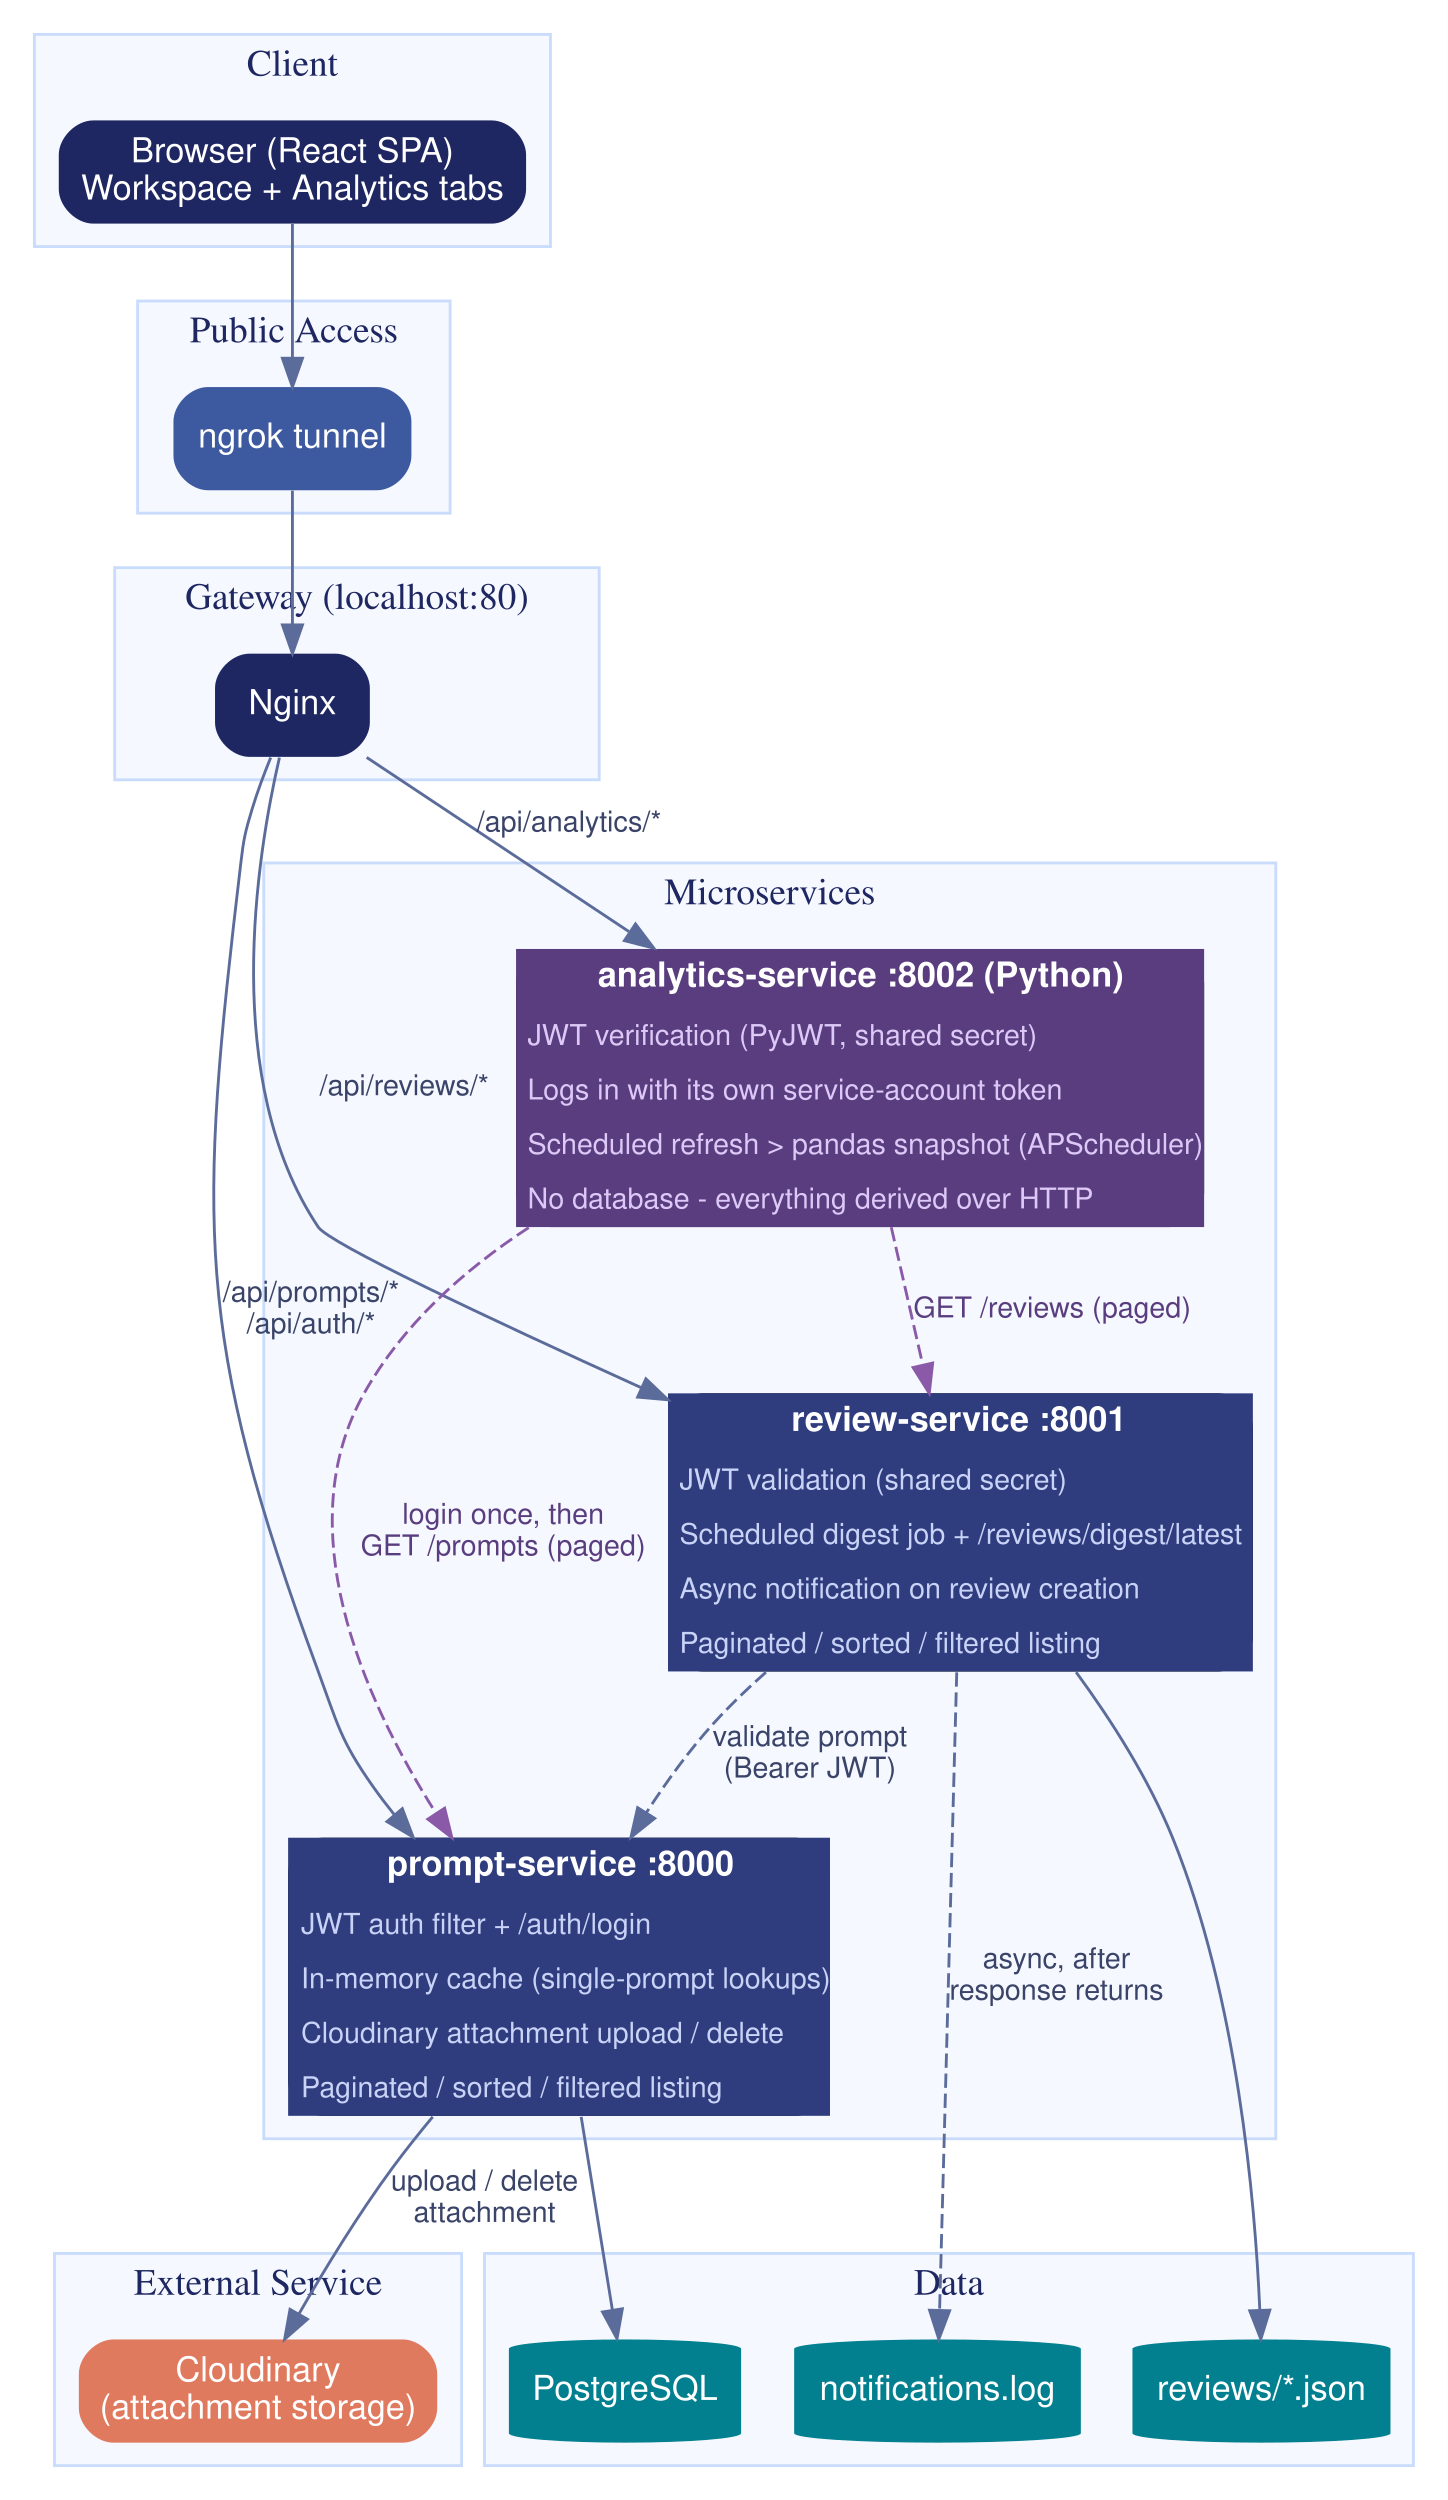
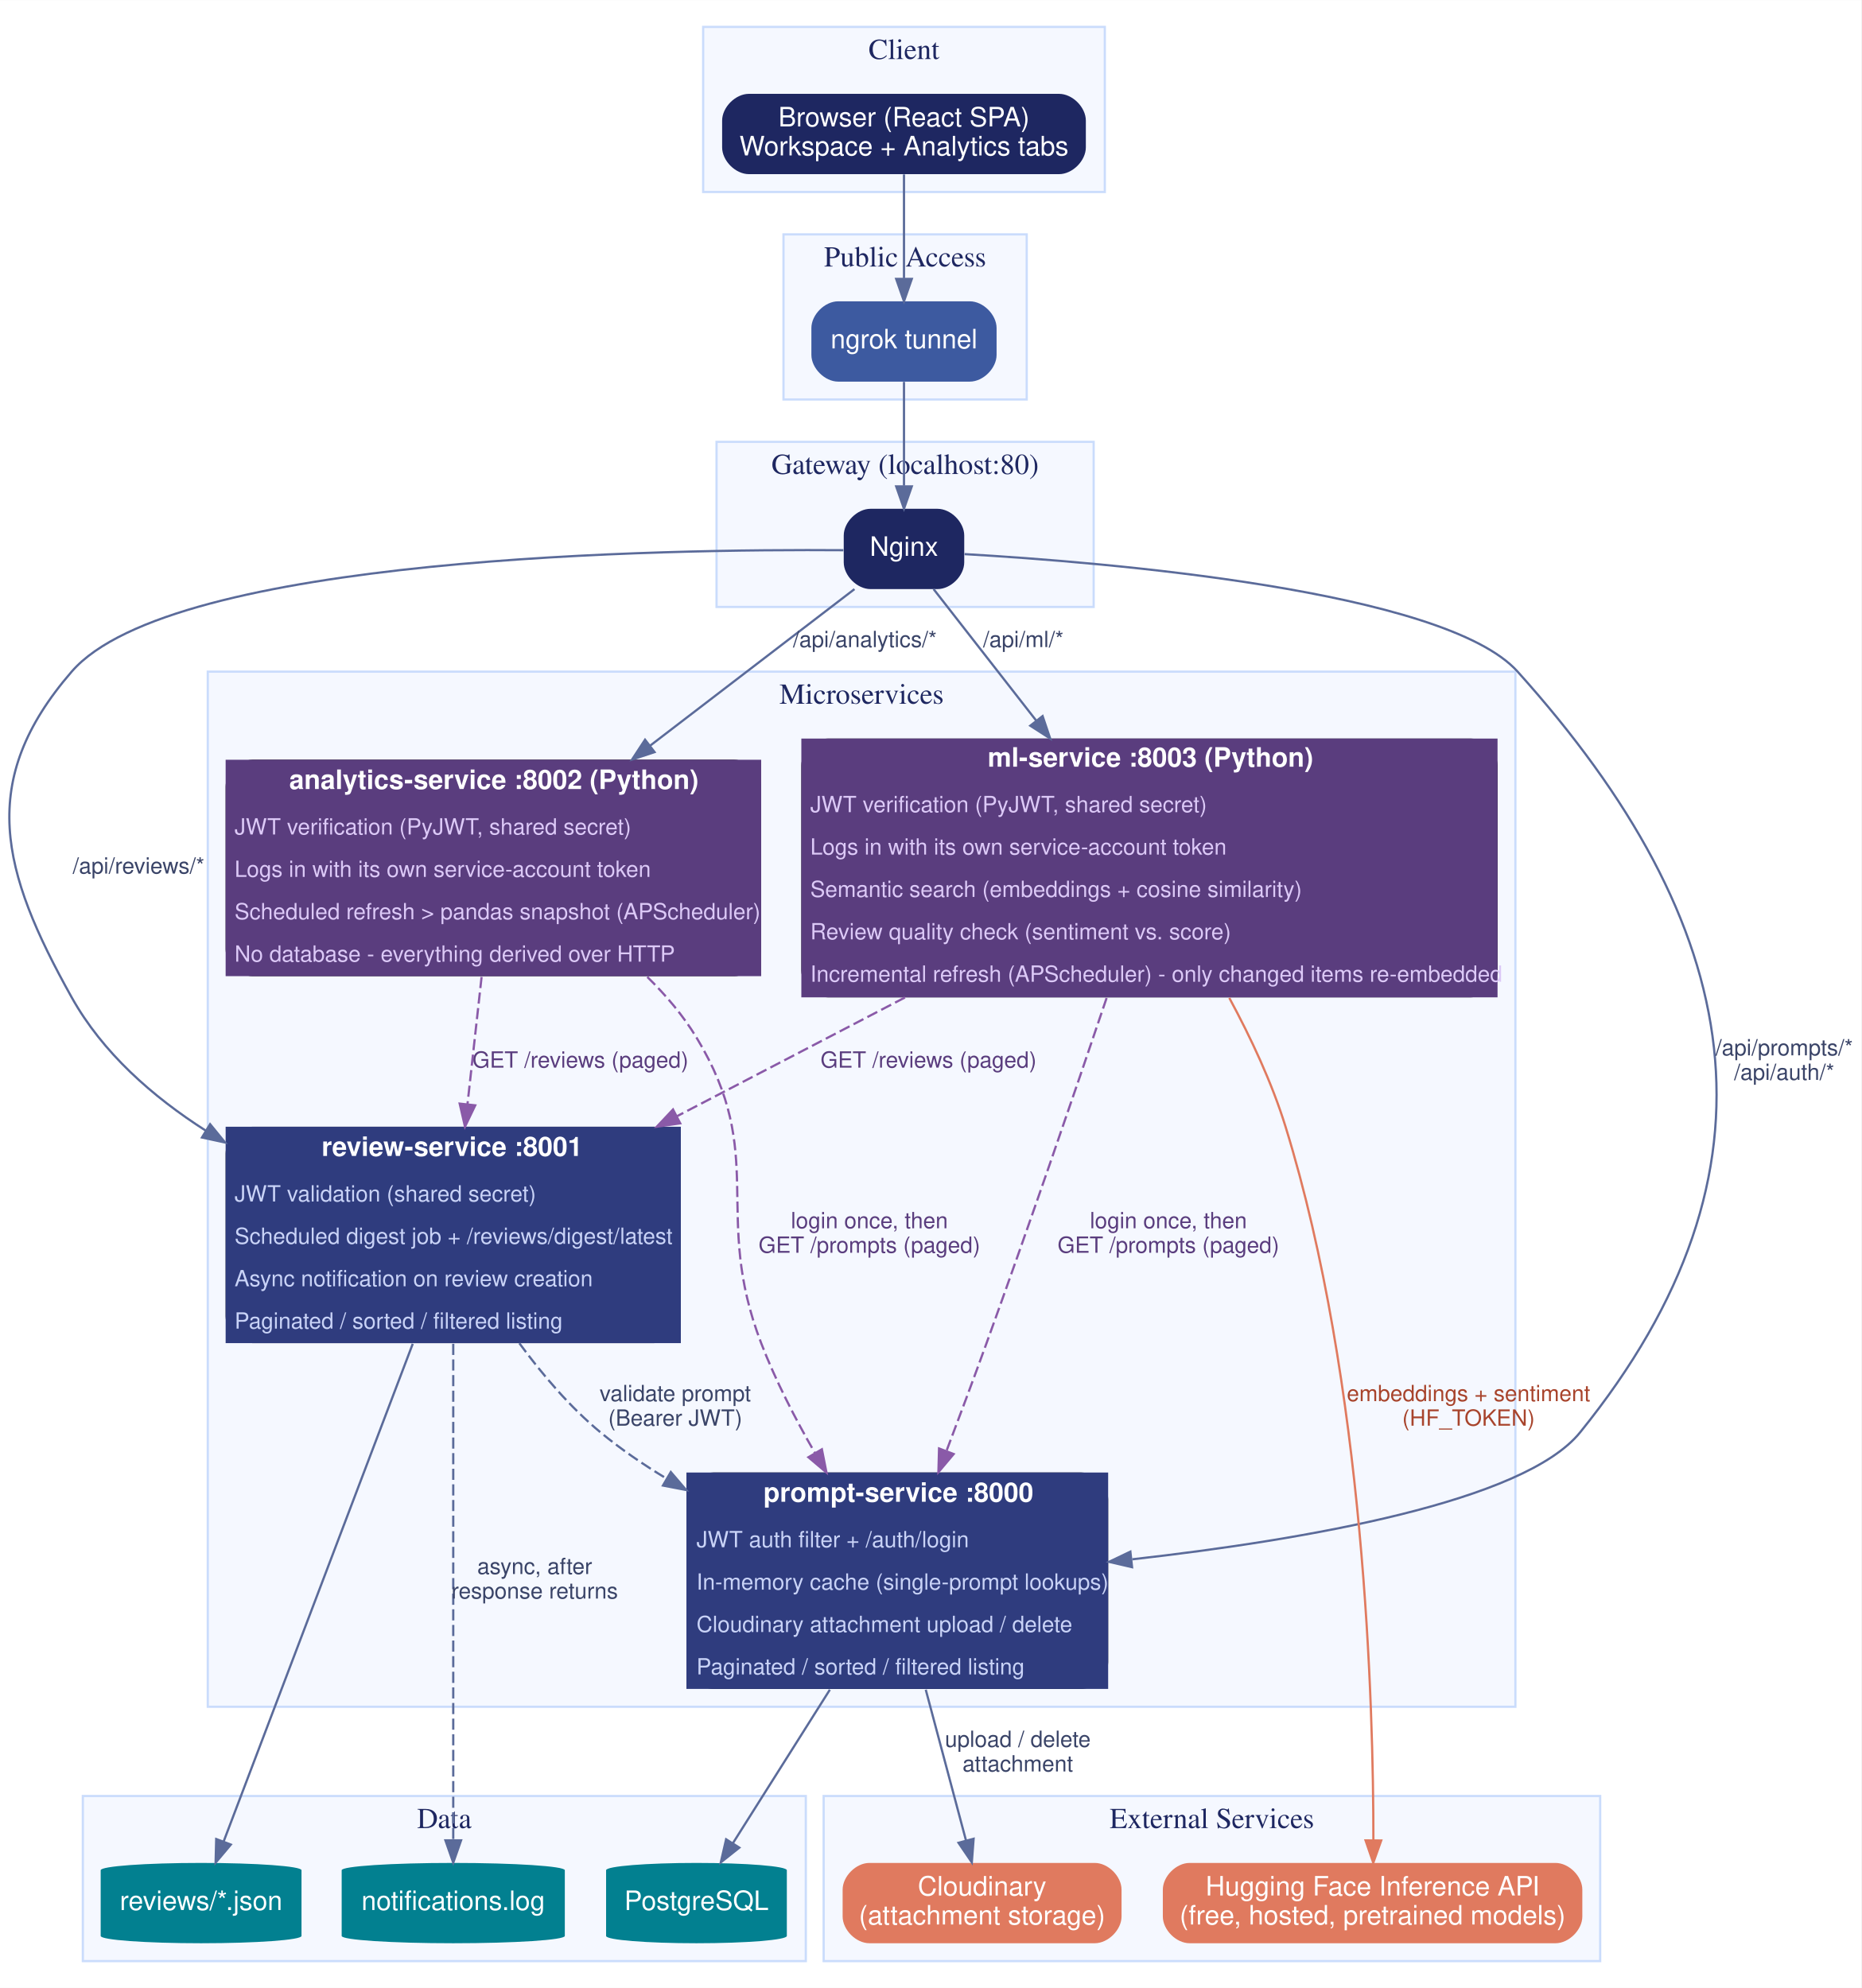
- <svg xmlns="http://www.w3.org/2000/svg" width="505pt" height="872pt" viewBox="0.00 0.00 505.00 872.00">
-   <g id="graph0" class="graph" transform="scale(1 1) rotate(0) translate(4 868)">
-     <polygon fill="white" stroke="transparent" points="-4,4 -4,-868 501,-868 501,4 -4,4" />
+ <svg xmlns="http://www.w3.org/2000/svg" width="834pt" height="891pt" viewBox="0.00 0.00 834.12 891.00">
+   <g id="graph0" class="graph" transform="scale(1 1) rotate(0) translate(4 887)">
+     <polygon fill="white" stroke="transparent" points="-4,4 -4,-887 830.12,-887 830.12,4 -4,4" />
    <g id="clust1" class="cluster">
-       <polygon fill="#f5f8ff" stroke="#cadcfc" points="8,-782 8,-856 188,-856 188,-782 8,-782" />
-       <text text-anchor="middle" x="98" y="-841.6" font-family="Times,serif" font-size="13.00" fill="#1e2761">Client</text>
+       <polygon fill="#f5f8ff" stroke="#cadcfc" points="311.12,-801 311.12,-875 491.12,-875 491.12,-801 311.12,-801" />
+       <text text-anchor="middle" x="401.12" y="-860.6" font-family="Times,serif" font-size="13.00" fill="#1e2761">Client</text>
    </g>
    <g id="clust2" class="cluster">
-       <polygon fill="#f5f8ff" stroke="#cadcfc" points="44,-689 44,-763 153,-763 153,-689 44,-689" />
-       <text text-anchor="middle" x="98.5" y="-748.6" font-family="Times,serif" font-size="13.00" fill="#1e2761">Public Access</text>
+       <polygon fill="#f5f8ff" stroke="#cadcfc" points="347.12,-708 347.12,-782 456.12,-782 456.12,-708 347.12,-708" />
+       <text text-anchor="middle" x="401.62" y="-767.6" font-family="Times,serif" font-size="13.00" fill="#1e2761">Public Access</text>
    </g>
    <g id="clust3" class="cluster">
-       <polygon fill="#f5f8ff" stroke="#cadcfc" points="36,-596 36,-670 205,-670 205,-596 36,-596" />
-       <text text-anchor="middle" x="120.5" y="-655.6" font-family="Times,serif" font-size="13.00" fill="#1e2761">Gateway (localhost:80)</text>
+       <polygon fill="#f5f8ff" stroke="#cadcfc" points="317.12,-615 317.12,-689 486.12,-689 486.12,-615 317.12,-615" />
+       <text text-anchor="middle" x="401.62" y="-674.6" font-family="Times,serif" font-size="13.00" fill="#1e2761">Gateway (localhost:80)</text>
    </g>
    <g id="clust4" class="cluster">
-       <polygon fill="#f5f8ff" stroke="#cadcfc" points="88,-122 88,-567 441,-567 441,-122 88,-122" />
-       <text text-anchor="middle" x="264.5" y="-552.6" font-family="Times,serif" font-size="13.00" fill="#1e2761">Microservices</text>
+       <polygon fill="#f5f8ff" stroke="#cadcfc" points="89.12,-122 89.12,-586 675.12,-586 675.12,-122 89.12,-122" />
+       <text text-anchor="middle" x="382.12" y="-571.6" font-family="Times,serif" font-size="13.00" fill="#1e2761">Microservices</text>
    </g>
    <g id="clust5" class="cluster">
-       <polygon fill="#f5f8ff" stroke="#cadcfc" points="15,-8 15,-82 157,-82 157,-8 15,-8" />
-       <text text-anchor="middle" x="86" y="-67.6" font-family="Times,serif" font-size="13.00" fill="#1e2761">External Service</text>
+       <polygon fill="#f5f8ff" stroke="#cadcfc" points="365.12,-8 365.12,-82 713.12,-82 713.12,-8 365.12,-8" />
+       <text text-anchor="middle" x="539.12" y="-67.6" font-family="Times,serif" font-size="13.00" fill="#1e2761">External Services</text>
    </g>
    <g id="clust6" class="cluster">
-       <polygon fill="#f5f8ff" stroke="#cadcfc" points="165,-8 165,-82 489,-82 489,-8 165,-8" />
-       <text text-anchor="middle" x="327" y="-67.6" font-family="Times,serif" font-size="13.00" fill="#1e2761">Data</text>
+       <polygon fill="#f5f8ff" stroke="#cadcfc" points="33.12,-8 33.12,-82 357.12,-82 357.12,-8 33.12,-8" />
+       <text text-anchor="middle" x="195.12" y="-67.6" font-family="Times,serif" font-size="13.00" fill="#1e2761">Data</text>
    </g>
    <g id="node1" class="node">
-       <path fill="#1e2761" stroke="black" stroke-width="0" d="M167.5,-826C167.5,-826 28.5,-826 28.5,-826 22.5,-826 16.5,-820 16.5,-814 16.5,-814 16.5,-802 16.5,-802 16.5,-796 22.5,-790 28.5,-790 28.5,-790 167.5,-790 167.5,-790 173.5,-790 179.5,-796 179.5,-802 179.5,-802 179.5,-814 179.5,-814 179.5,-820 173.5,-826 167.5,-826" />
-       <text text-anchor="middle" x="98" y="-811.4" font-family="Helvetica,sans-Serif" font-size="12.00" fill="white">Browser (React SPA)</text>
-       <text text-anchor="middle" x="98" y="-798.4" font-family="Helvetica,sans-Serif" font-size="12.00" fill="white">Workspace + Analytics tabs</text>
+       <path fill="#1e2761" stroke="black" stroke-width="0" d="M470.62,-845C470.62,-845 331.62,-845 331.62,-845 325.62,-845 319.62,-839 319.62,-833 319.62,-833 319.62,-821 319.62,-821 319.62,-815 325.62,-809 331.62,-809 331.62,-809 470.62,-809 470.62,-809 476.62,-809 482.62,-815 482.62,-821 482.62,-821 482.62,-833 482.62,-833 482.62,-839 476.62,-845 470.62,-845" />
+       <text text-anchor="middle" x="401.12" y="-830.4" font-family="Helvetica,sans-Serif" font-size="12.00" fill="white">Browser (React SPA)</text>
+       <text text-anchor="middle" x="401.12" y="-817.4" font-family="Helvetica,sans-Serif" font-size="12.00" fill="white">Workspace + Analytics tabs</text>
    </g>
    <g id="node2" class="node">
-       <path fill="#3d5aa0" stroke="black" stroke-width="0" d="M127.5,-733C127.5,-733 68.5,-733 68.5,-733 62.5,-733 56.5,-727 56.5,-721 56.5,-721 56.5,-709 56.5,-709 56.5,-703 62.5,-697 68.5,-697 68.5,-697 127.5,-697 127.5,-697 133.5,-697 139.5,-703 139.5,-709 139.5,-709 139.5,-721 139.5,-721 139.5,-727 133.5,-733 127.5,-733" />
-       <text text-anchor="middle" x="98" y="-711.9" font-family="Helvetica,sans-Serif" font-size="12.00" fill="white">ngrok tunnel</text>
+       <path fill="#3d5aa0" stroke="black" stroke-width="0" d="M430.62,-752C430.62,-752 371.62,-752 371.62,-752 365.62,-752 359.62,-746 359.62,-740 359.62,-740 359.62,-728 359.62,-728 359.62,-722 365.62,-716 371.62,-716 371.62,-716 430.62,-716 430.62,-716 436.62,-716 442.62,-722 442.62,-728 442.62,-728 442.62,-740 442.62,-740 442.62,-746 436.62,-752 430.62,-752" />
+       <text text-anchor="middle" x="401.12" y="-730.9" font-family="Helvetica,sans-Serif" font-size="12.00" fill="white">ngrok tunnel</text>
    </g>
    <g id="edge1" class="edge">
-       <path fill="none" stroke="#5b6b9a" d="M98,-789.88C98,-776.79 98,-758.48 98,-743.36" />
-       <polygon fill="#5b6b9a" stroke="#5b6b9a" points="101.5,-743.04 98,-733.04 94.5,-743.04 101.5,-743.04" />
+       <path fill="none" stroke="#5b6b9a" d="M401.12,-808.88C401.12,-795.79 401.12,-777.48 401.12,-762.36" />
+       <polygon fill="#5b6b9a" stroke="#5b6b9a" points="404.62,-762.04 401.12,-752.04 397.62,-762.04 404.62,-762.04" />
    </g>
    <g id="node3" class="node">
-       <path fill="#1e2761" stroke="black" stroke-width="0" d="M113,-640C113,-640 83,-640 83,-640 77,-640 71,-634 71,-628 71,-628 71,-616 71,-616 71,-610 77,-604 83,-604 83,-604 113,-604 113,-604 119,-604 125,-610 125,-616 125,-616 125,-628 125,-628 125,-634 119,-640 113,-640" />
-       <text text-anchor="middle" x="98" y="-618.9" font-family="Helvetica,sans-Serif" font-size="12.00" fill="white">Nginx</text>
+       <path fill="#1e2761" stroke="black" stroke-width="0" d="M416.12,-659C416.12,-659 386.12,-659 386.12,-659 380.12,-659 374.12,-653 374.12,-647 374.12,-647 374.12,-635 374.12,-635 374.12,-629 380.12,-623 386.12,-623 386.12,-623 416.12,-623 416.12,-623 422.12,-623 428.12,-629 428.12,-635 428.12,-635 428.12,-647 428.12,-647 428.12,-653 422.12,-659 416.12,-659" />
+       <text text-anchor="middle" x="401.12" y="-637.9" font-family="Helvetica,sans-Serif" font-size="12.00" fill="white">Nginx</text>
    </g>
    <g id="edge2" class="edge">
-       <path fill="none" stroke="#5b6b9a" d="M98,-696.88C98,-683.79 98,-665.48 98,-650.36" />
-       <polygon fill="#5b6b9a" stroke="#5b6b9a" points="101.5,-650.04 98,-640.04 94.5,-650.04 101.5,-650.04" />
+       <path fill="none" stroke="#5b6b9a" d="M401.12,-715.88C401.12,-702.79 401.12,-684.48 401.12,-669.36" />
+       <polygon fill="#5b6b9a" stroke="#5b6b9a" points="404.62,-669.04 401.12,-659.04 397.62,-669.04 404.62,-669.04" />
    </g>
    <g id="node4" class="node">
-       <path fill="black" stroke="transparent" stroke-width="0" d="M273.5,-227C273.5,-227 108.5,-227 108.5,-227 102.5,-227 96.5,-221 96.5,-215 96.5,-215 96.5,-142 96.5,-142 96.5,-136 102.5,-130 108.5,-130 108.5,-130 273.5,-130 273.5,-130 279.5,-130 285.5,-136 285.5,-142 285.5,-142 285.5,-215 285.5,-215 285.5,-221 279.5,-227 273.5,-227" />
-       <polygon fill="#2f3c7e" stroke="transparent" points="96.5,-130 96.5,-227 285.5,-227 285.5,-130 96.5,-130" />
-       <text text-anchor="start" x="131" y="-213.9" font-family="Helvetica,sans-Serif" font-weight="bold" font-size="12.00" fill="white">prompt-service :8000</text>
-       <text text-anchor="start" x="101" y="-193.5" font-family="Helvetica,sans-Serif" font-size="10.00" fill="#c9d3f7">JWT auth filter + /auth/login</text>
-       <text text-anchor="start" x="101" y="-174.5" font-family="Helvetica,sans-Serif" font-size="10.00" fill="#c9d3f7">In-memory cache (single-prompt lookups)</text>
-       <text text-anchor="start" x="101" y="-155.5" font-family="Helvetica,sans-Serif" font-size="10.00" fill="#c9d3f7">Cloudinary attachment upload / delete</text>
-       <text text-anchor="start" x="101" y="-136.5" font-family="Helvetica,sans-Serif" font-size="10.00" fill="#c9d3f7">Paginated / sorted / filtered listing</text>
+       <path fill="black" stroke="transparent" stroke-width="0" d="M480.62,-227C480.62,-227 315.62,-227 315.62,-227 309.62,-227 303.62,-221 303.62,-215 303.62,-215 303.62,-142 303.62,-142 303.62,-136 309.62,-130 315.62,-130 315.62,-130 480.62,-130 480.62,-130 486.62,-130 492.62,-136 492.62,-142 492.62,-142 492.62,-215 492.62,-215 492.62,-221 486.62,-227 480.62,-227" />
+       <polygon fill="#2f3c7e" stroke="transparent" points="303.62,-130 303.62,-227 492.62,-227 492.62,-130 303.62,-130" />
+       <text text-anchor="start" x="338.12" y="-213.9" font-family="Helvetica,sans-Serif" font-weight="bold" font-size="12.00" fill="white">prompt-service :8000</text>
+       <text text-anchor="start" x="308.12" y="-193.5" font-family="Helvetica,sans-Serif" font-size="10.00" fill="#c9d3f7">JWT auth filter + /auth/login</text>
+       <text text-anchor="start" x="308.12" y="-174.5" font-family="Helvetica,sans-Serif" font-size="10.00" fill="#c9d3f7">In-memory cache (single-prompt lookups)</text>
+       <text text-anchor="start" x="308.12" y="-155.5" font-family="Helvetica,sans-Serif" font-size="10.00" fill="#c9d3f7">Cloudinary attachment upload / delete</text>
+       <text text-anchor="start" x="308.12" y="-136.5" font-family="Helvetica,sans-Serif" font-size="10.00" fill="#c9d3f7">Paginated / sorted / filtered listing</text>
    </g>
    <g id="edge3" class="edge">
-       <path fill="none" stroke="#5b6b9a" d="M90.42,-603.76C88.14,-598.17 85.78,-591.89 84,-586 81.5,-577.74 81.01,-575.57 80,-567 65.24,-441.96 63.43,-403.13 107,-285 113.81,-266.53 114.68,-261.1 126,-245 128.38,-241.61 130.95,-238.23 133.64,-234.91" />
-       <polygon fill="#5b6b9a" stroke="#5b6b9a" points="136.33,-237.14 140.09,-227.24 130.97,-232.63 136.33,-237.14" />
-       <text text-anchor="middle" x="104.5" y="-414" font-family="Helvetica,sans-Serif" font-size="10.00" fill="#3a4468">/api/prompts/*</text>
-       <text text-anchor="middle" x="104.5" y="-403" font-family="Helvetica,sans-Serif" font-size="10.00" fill="#3a4468">/api/auth/*</text>
+       <path fill="none" stroke="#5b6b9a" d="M428.28,-638.68C491.04,-635.04 643.27,-622.55 676.12,-586 777.78,-472.91 799.74,-363.25 704.12,-245 678.99,-213.92 581.66,-196.93 503.42,-188.1" />
+       <polygon fill="#5b6b9a" stroke="#5b6b9a" points="503.33,-184.57 493.01,-186.96 502.57,-191.53 503.33,-184.57" />
+       <text text-anchor="middle" x="795.62" y="-414" font-family="Helvetica,sans-Serif" font-size="10.00" fill="#3a4468">/api/prompts/*</text>
+       <text text-anchor="middle" x="795.62" y="-403" font-family="Helvetica,sans-Serif" font-size="10.00" fill="#3a4468">/api/auth/*</text>
    </g>
    <g id="node5" class="node">
-       <path fill="black" stroke="transparent" stroke-width="0" d="M421,-382C421,-382 241,-382 241,-382 235,-382 229,-376 229,-370 229,-370 229,-297 229,-297 229,-291 235,-285 241,-285 241,-285 421,-285 421,-285 427,-285 433,-291 433,-297 433,-297 433,-370 433,-370 433,-376 427,-382 421,-382" />
-       <polygon fill="#2f3c7e" stroke="transparent" points="229,-285 229,-382 433,-382 433,-285 229,-285" />
-       <text text-anchor="start" x="272" y="-368.9" font-family="Helvetica,sans-Serif" font-weight="bold" font-size="12.00" fill="white">review-service :8001</text>
-       <text text-anchor="start" x="233" y="-348.5" font-family="Helvetica,sans-Serif" font-size="10.00" fill="#c9d3f7">JWT validation (shared secret)</text>
-       <text text-anchor="start" x="233" y="-329.5" font-family="Helvetica,sans-Serif" font-size="10.00" fill="#c9d3f7">Scheduled digest job + /reviews/digest/latest</text>
-       <text text-anchor="start" x="233" y="-310.5" font-family="Helvetica,sans-Serif" font-size="10.00" fill="#c9d3f7">Async notification on review creation</text>
-       <text text-anchor="start" x="233" y="-291.5" font-family="Helvetica,sans-Serif" font-size="10.00" fill="#c9d3f7">Paginated / sorted / filtered listing</text>
+       <path fill="black" stroke="transparent" stroke-width="0" d="M289.12,-382C289.12,-382 109.12,-382 109.12,-382 103.12,-382 97.12,-376 97.12,-370 97.12,-370 97.12,-297 97.12,-297 97.12,-291 103.12,-285 109.12,-285 109.12,-285 289.12,-285 289.12,-285 295.12,-285 301.12,-291 301.12,-297 301.12,-297 301.12,-370 301.12,-370 301.12,-376 295.12,-382 289.12,-382" />
+       <polygon fill="#2f3c7e" stroke="transparent" points="97.12,-285 97.12,-382 301.12,-382 301.12,-285 97.12,-285" />
+       <text text-anchor="start" x="140.12" y="-368.9" font-family="Helvetica,sans-Serif" font-weight="bold" font-size="12.00" fill="white">review-service :8001</text>
+       <text text-anchor="start" x="101.12" y="-348.5" font-family="Helvetica,sans-Serif" font-size="10.00" fill="#c9d3f7">JWT validation (shared secret)</text>
+       <text text-anchor="start" x="101.12" y="-329.5" font-family="Helvetica,sans-Serif" font-size="10.00" fill="#c9d3f7">Scheduled digest job + /reviews/digest/latest</text>
+       <text text-anchor="start" x="101.12" y="-310.5" font-family="Helvetica,sans-Serif" font-size="10.00" fill="#c9d3f7">Async notification on review creation</text>
+       <text text-anchor="start" x="101.12" y="-291.5" font-family="Helvetica,sans-Serif" font-size="10.00" fill="#c9d3f7">Paginated / sorted / filtered listing</text>
    </g>
    <g id="edge4" class="edge">
-       <path fill="none" stroke="#5b6b9a" d="M93.47,-603.75C85.51,-569.31 72.86,-490.97 107,-440 110.77,-434.37 165.26,-408.65 219.55,-384.02" />
-       <polygon fill="#5b6b9a" stroke="#5b6b9a" points="221.29,-387.07 228.96,-379.76 218.4,-380.69 221.29,-387.07" />
-       <text text-anchor="middle" x="137" y="-486" font-family="Helvetica,sans-Serif" font-size="10.00" fill="#3a4468">/api/reviews/*</text>
+       <path fill="none" stroke="#5b6b9a" d="M373.96,-640.43C295.81,-641.01 73.14,-638.01 28.12,-586 -14.35,-536.94 -3.5,-496.66 28.12,-440 41.96,-415.2 64.29,-395.51 88.31,-380.18" />
+       <polygon fill="#5b6b9a" stroke="#5b6b9a" points="90.16,-383.15 96.86,-374.94 86.51,-377.18 90.16,-383.15" />
+       <text text-anchor="middle" x="58.12" y="-495.5" font-family="Helvetica,sans-Serif" font-size="10.00" fill="#3a4468">/api/reviews/*</text>
    </g>
    <g id="node6" class="node">
-       <path fill="black" stroke="transparent" stroke-width="0" d="M404,-537C404,-537 188,-537 188,-537 182,-537 176,-531 176,-525 176,-525 176,-452 176,-452 176,-446 182,-440 188,-440 188,-440 404,-440 404,-440 410,-440 416,-446 416,-452 416,-452 416,-525 416,-525 416,-531 410,-537 404,-537" />
-       <polygon fill="#5a3d7e" stroke="transparent" points="176,-440 176,-537 416,-537 416,-440 176,-440" />
-       <text text-anchor="start" x="204.5" y="-523.9" font-family="Helvetica,sans-Serif" font-weight="bold" font-size="12.00" fill="white">analytics-service :8002 (Python)</text>
-       <text text-anchor="start" x="180" y="-503.5" font-family="Helvetica,sans-Serif" font-size="10.00" fill="#dcc9f7">JWT verification (PyJWT, shared secret)</text>
-       <text text-anchor="start" x="180" y="-484.5" font-family="Helvetica,sans-Serif" font-size="10.00" fill="#dcc9f7">Logs in with its own service-account token</text>
-       <text text-anchor="start" x="180" y="-465.5" font-family="Helvetica,sans-Serif" font-size="10.00" fill="#dcc9f7">Scheduled refresh &gt; pandas snapshot (APScheduler)</text>
-       <text text-anchor="start" x="180" y="-446.5" font-family="Helvetica,sans-Serif" font-size="10.00" fill="#dcc9f7">No database - everything derived over HTTP</text>
+       <path fill="black" stroke="transparent" stroke-width="0" d="M325.12,-546.5C325.12,-546.5 109.12,-546.5 109.12,-546.5 103.12,-546.5 97.12,-540.5 97.12,-534.5 97.12,-534.5 97.12,-461.5 97.12,-461.5 97.12,-455.5 103.12,-449.5 109.12,-449.5 109.12,-449.5 325.12,-449.5 325.12,-449.5 331.12,-449.5 337.12,-455.5 337.12,-461.5 337.12,-461.5 337.12,-534.5 337.12,-534.5 337.12,-540.5 331.12,-546.5 325.12,-546.5" />
+       <polygon fill="#5a3d7e" stroke="transparent" points="97.12,-449.5 97.12,-546.5 337.12,-546.5 337.12,-449.5 97.12,-449.5" />
+       <text text-anchor="start" x="125.62" y="-533.4" font-family="Helvetica,sans-Serif" font-weight="bold" font-size="12.00" fill="white">analytics-service :8002 (Python)</text>
+       <text text-anchor="start" x="101.12" y="-513" font-family="Helvetica,sans-Serif" font-size="10.00" fill="#dcc9f7">JWT verification (PyJWT, shared secret)</text>
+       <text text-anchor="start" x="101.12" y="-494" font-family="Helvetica,sans-Serif" font-size="10.00" fill="#dcc9f7">Logs in with its own service-account token</text>
+       <text text-anchor="start" x="101.12" y="-475" font-family="Helvetica,sans-Serif" font-size="10.00" fill="#dcc9f7">Scheduled refresh &gt; pandas snapshot (APScheduler)</text>
+       <text text-anchor="start" x="101.12" y="-456" font-family="Helvetica,sans-Serif" font-size="10.00" fill="#dcc9f7">No database - everything derived over HTTP</text>
    </g>
    <g id="edge5" class="edge">
-       <path fill="none" stroke="#5b6b9a" d="M123.89,-603.81C147.17,-588.34 182.65,-564.78 215.36,-543.06" />
-       <polygon fill="#5b6b9a" stroke="#5b6b9a" points="217.66,-545.73 224.05,-537.28 213.79,-539.9 217.66,-545.73" />
-       <text text-anchor="middle" x="194.5" y="-578" font-family="Helvetica,sans-Serif" font-size="10.00" fill="#3a4468">/api/analytics/*</text>
+       <path fill="none" stroke="#5b6b9a" d="M378.93,-622.99C356.28,-605.64 319.95,-577.8 287.44,-552.89" />
+       <polygon fill="#5b6b9a" stroke="#5b6b9a" points="289.34,-549.93 279.27,-546.62 285.08,-555.49 289.34,-549.93" />
+       <text text-anchor="middle" x="383.62" y="-597" font-family="Helvetica,sans-Serif" font-size="10.00" fill="#3a4468">/api/analytics/*</text>
    </g>
    <g id="node7" class="node">
-       <path fill="#e07a5f" stroke="black" stroke-width="0" d="M136.5,-52C136.5,-52 35.5,-52 35.5,-52 29.5,-52 23.5,-46 23.5,-40 23.5,-40 23.5,-28 23.5,-28 23.5,-22 29.5,-16 35.5,-16 35.5,-16 136.5,-16 136.5,-16 142.5,-16 148.5,-22 148.5,-28 148.5,-28 148.5,-40 148.5,-40 148.5,-46 142.5,-52 136.5,-52" />
-       <text text-anchor="middle" x="86" y="-37.4" font-family="Helvetica,sans-Serif" font-size="12.00" fill="white">Cloudinary</text>
-       <text text-anchor="middle" x="86" y="-24.4" font-family="Helvetica,sans-Serif" font-size="12.00" fill="white">(attachment storage)</text>
+       <path fill="black" stroke="transparent" stroke-width="0" d="M655.12,-556C655.12,-556 367.12,-556 367.12,-556 361.12,-556 355.12,-550 355.12,-544 355.12,-544 355.12,-452 355.12,-452 355.12,-446 361.12,-440 367.12,-440 367.12,-440 655.12,-440 655.12,-440 661.12,-440 667.12,-446 667.12,-452 667.12,-452 667.12,-544 667.12,-544 667.12,-550 661.12,-556 655.12,-556" />
+       <polygon fill="#5a3d7e" stroke="transparent" points="355.12,-440 355.12,-556 667.12,-556 667.12,-440 355.12,-440" />
+       <text text-anchor="start" x="438.62" y="-543.4" font-family="Helvetica,sans-Serif" font-weight="bold" font-size="12.00" fill="white">ml-service :8003 (Python)</text>
+       <text text-anchor="start" x="359.12" y="-523" font-family="Helvetica,sans-Serif" font-size="10.00" fill="#dcc9f7">JWT verification (PyJWT, shared secret)</text>
+       <text text-anchor="start" x="359.12" y="-504" font-family="Helvetica,sans-Serif" font-size="10.00" fill="#dcc9f7">Logs in with its own service-account token</text>
+       <text text-anchor="start" x="359.12" y="-485" font-family="Helvetica,sans-Serif" font-size="10.00" fill="#dcc9f7">Semantic search (embeddings + cosine similarity)</text>
+       <text text-anchor="start" x="359.12" y="-466" font-family="Helvetica,sans-Serif" font-size="10.00" fill="#dcc9f7">Review quality check (sentiment vs. score)</text>
+       <text text-anchor="start" x="359.12" y="-447" font-family="Helvetica,sans-Serif" font-size="10.00" fill="#dcc9f7">Incremental refresh (APScheduler) - only changed items re-embedded</text>
+     </g>
+     <g id="edge6" class="edge">
+       <path fill="none" stroke="#5b6b9a" d="M414.39,-622.99C425.94,-608.18 443.46,-585.74 460.42,-563.99" />
+       <polygon fill="#5b6b9a" stroke="#5b6b9a" points="463.24,-566.07 466.63,-556.03 457.72,-561.76 463.24,-566.07" />
+       <text text-anchor="middle" x="454.62" y="-597" font-family="Helvetica,sans-Serif" font-size="10.00" fill="#3a4468">/api/ml/*</text>
+     </g>
+     <g id="node8" class="node">
+       <path fill="#e07a5f" stroke="black" stroke-width="0" d="M486.62,-52C486.62,-52 385.62,-52 385.62,-52 379.62,-52 373.62,-46 373.62,-40 373.62,-40 373.62,-28 373.62,-28 373.62,-22 379.62,-16 385.62,-16 385.62,-16 486.62,-16 486.62,-16 492.62,-16 498.62,-22 498.62,-28 498.62,-28 498.62,-40 498.62,-40 498.62,-46 492.62,-52 486.62,-52" />
+       <text text-anchor="middle" x="436.12" y="-37.4" font-family="Helvetica,sans-Serif" font-size="12.00" fill="white">Cloudinary</text>
+       <text text-anchor="middle" x="436.12" y="-24.4" font-family="Helvetica,sans-Serif" font-size="12.00" fill="white">(attachment storage)</text>
+     </g>
+     <g id="edge14" class="edge">
+       <path fill="none" stroke="#5b6b9a" d="M410.88,-129.65C416.89,-107.14 423.82,-81.12 428.91,-62.07" />
+       <polygon fill="#5b6b9a" stroke="#5b6b9a" points="432.32,-62.83 431.52,-52.26 425.56,-61.02 432.32,-62.83" />
+       <text text-anchor="middle" x="452.12" y="-104" font-family="Helvetica,sans-Serif" font-size="10.00" fill="#3a4468">upload / delete</text>
+       <text text-anchor="middle" x="452.12" y="-93" font-family="Helvetica,sans-Serif" font-size="10.00" fill="#3a4468">attachment</text>
+     </g>
+     <g id="node10" class="node">
+       <path fill="#028090" stroke="black" stroke-width="0" d="M348.62,-48.73C348.62,-50.53 330.47,-52 308.12,-52 285.78,-52 267.62,-50.53 267.62,-48.73 267.62,-48.73 267.62,-19.27 267.62,-19.27 267.62,-17.47 285.78,-16 308.12,-16 330.47,-16 348.62,-17.47 348.62,-19.27 348.62,-19.27 348.62,-48.73 348.62,-48.73" />
+       <path fill="none" stroke="black" stroke-width="0" d="M348.62,-48.73C348.62,-46.92 330.47,-45.45 308.12,-45.45 285.78,-45.45 267.62,-46.92 267.62,-48.73" />
+       <text text-anchor="middle" x="308.12" y="-30.9" font-family="Helvetica,sans-Serif" font-size="12.00" fill="white">PostgreSQL</text>
+     </g>
+     <g id="edge13" class="edge">
+       <path fill="none" stroke="#5b6b9a" d="M367.9,-129.65C353.36,-106.62 336.49,-79.91 324.39,-60.75" />
+       <polygon fill="#5b6b9a" stroke="#5b6b9a" points="327.32,-58.85 319.03,-52.26 321.41,-62.59 327.32,-58.85" />
+     </g>
+     <g id="edge7" class="edge">
+       <path fill="none" stroke="#5b6b9a" stroke-dasharray="5,2" d="M228.74,-284.97C239.05,-270.91 251.49,-256.28 265.12,-245 274.19,-237.5 284.25,-230.59 294.68,-224.3" />
+       <polygon fill="#5b6b9a" stroke="#5b6b9a" points="296.62,-227.22 303.5,-219.17 293.1,-221.17 296.62,-227.22" />
+       <text text-anchor="middle" x="298.62" y="-259" font-family="Helvetica,sans-Serif" font-size="10.00" fill="#3a4468">validate prompt</text>
+       <text text-anchor="middle" x="298.62" y="-248" font-family="Helvetica,sans-Serif" font-size="10.00" fill="#3a4468">(Bearer JWT)</text>
+     </g>
+     <g id="node11" class="node">
+       <path fill="#028090" stroke="black" stroke-width="0" d="M131.12,-48.73C131.12,-50.53 110.95,-52 86.12,-52 61.29,-52 41.12,-50.53 41.12,-48.73 41.12,-48.73 41.12,-19.27 41.12,-19.27 41.12,-17.47 61.29,-16 86.12,-16 110.95,-16 131.12,-17.47 131.12,-19.27 131.12,-19.27 131.12,-48.73 131.12,-48.73" />
+       <path fill="none" stroke="black" stroke-width="0" d="M131.12,-48.73C131.12,-46.92 110.95,-45.45 86.12,-45.45 61.29,-45.45 41.12,-46.92 41.12,-48.73" />
+       <text text-anchor="middle" x="86.12" y="-30.9" font-family="Helvetica,sans-Serif" font-size="12.00" fill="white">reviews/*.json</text>
+     </g>
+     <g id="edge15" class="edge">
+       <path fill="none" stroke="#5b6b9a" d="M180.97,-284.7C156.92,-221.39 115.33,-111.89 96.23,-61.62" />
+       <polygon fill="#5b6b9a" stroke="#5b6b9a" points="99.44,-60.22 92.62,-52.11 92.9,-62.7 99.44,-60.22" />
+     </g>
+     <g id="node12" class="node">
+       <path fill="#028090" stroke="black" stroke-width="0" d="M249.12,-48.73C249.12,-50.53 226.71,-52 199.12,-52 171.53,-52 149.12,-50.53 149.12,-48.73 149.12,-48.73 149.12,-19.27 149.12,-19.27 149.12,-17.47 171.53,-16 199.12,-16 226.71,-16 249.12,-17.47 249.12,-19.27 249.12,-19.27 249.12,-48.73 249.12,-48.73" />
+       <path fill="none" stroke="black" stroke-width="0" d="M249.12,-48.73C249.12,-46.92 226.71,-45.45 199.12,-45.45 171.53,-45.45 149.12,-46.92 149.12,-48.73" />
+       <text text-anchor="middle" x="199.12" y="-30.9" font-family="Helvetica,sans-Serif" font-size="12.00" fill="white">notifications.log</text>
+     </g>
+     <g id="edge16" class="edge">
+       <path fill="none" stroke="#5b6b9a" stroke-dasharray="5,2" d="M199.12,-284.7C199.12,-221.66 199.12,-112.8 199.12,-62.25" />
+       <polygon fill="#5b6b9a" stroke="#5b6b9a" points="202.62,-62.11 199.12,-52.11 195.62,-62.11 202.62,-62.11" />
+       <text text-anchor="middle" x="235.62" y="-181.5" font-family="Helvetica,sans-Serif" font-size="10.00" fill="#3a4468">async, after</text>
+       <text text-anchor="middle" x="235.62" y="-170.5" font-family="Helvetica,sans-Serif" font-size="10.00" fill="#3a4468">response returns</text>
+     </g>
+     <g id="edge8" class="edge">
+       <path fill="none" stroke="#8a5aa8" stroke-dasharray="5,2" d="M286.08,-449.15C294.48,-440.91 302.18,-431.8 308.12,-422 340.39,-368.78 314.82,-343.11 337.12,-285 343.49,-268.41 352.25,-251.34 361.14,-235.9" />
+       <polygon fill="#8a5aa8" stroke="#8a5aa8" points="364.32,-237.41 366.38,-227.01 358.29,-233.85 364.32,-237.41" />
+       <text text-anchor="middle" x="385.62" y="-336.5" font-family="Helvetica,sans-Serif" font-size="10.00" fill="#5a3d7e">login once, then</text>
+       <text text-anchor="middle" x="385.62" y="-325.5" font-family="Helvetica,sans-Serif" font-size="10.00" fill="#5a3d7e">GET /prompts (paged)</text>
+     </g>
+     <g id="edge9" class="edge">
+       <path fill="none" stroke="#8a5aa8" stroke-dasharray="5,2" d="M211.82,-449.12C209.84,-431.27 207.58,-410.82 205.51,-392.18" />
+       <polygon fill="#8a5aa8" stroke="#8a5aa8" points="208.97,-391.59 204.39,-382.03 202.01,-392.36 208.97,-391.59" />
+       <text text-anchor="middle" x="256.12" y="-408.5" font-family="Helvetica,sans-Serif" font-size="10.00" fill="#5a3d7e">GET /reviews (paged)</text>
    </g>
    <g id="edge10" class="edge">
-       <path fill="none" stroke="#5b6b9a" d="M146.93,-129.66C142.08,-123.83 137.33,-117.86 133,-112 120.98,-95.73 109.12,-76.27 100.32,-60.99" />
-       <polygon fill="#5b6b9a" stroke="#5b6b9a" points="103.24,-59.04 95.27,-52.07 97.16,-62.5 103.24,-59.04" />
-       <text text-anchor="middle" x="165" y="-104" font-family="Helvetica,sans-Serif" font-size="10.00" fill="#3a4468">upload / delete</text>
-       <text text-anchor="middle" x="165" y="-93" font-family="Helvetica,sans-Serif" font-size="10.00" fill="#3a4468">attachment</text>
+       <path fill="none" stroke="#8a5aa8" stroke-dasharray="5,2" d="M491.92,-439.7C477.47,-396.94 456.99,-337.16 438.12,-285 432.44,-269.29 426.1,-252.33 420.18,-236.71" />
+       <polygon fill="#8a5aa8" stroke="#8a5aa8" points="423.38,-235.28 416.55,-227.18 416.84,-237.77 423.38,-235.28" />
+       <text text-anchor="middle" x="519.62" y="-336.5" font-family="Helvetica,sans-Serif" font-size="10.00" fill="#5a3d7e">login once, then</text>
+       <text text-anchor="middle" x="519.62" y="-325.5" font-family="Helvetica,sans-Serif" font-size="10.00" fill="#5a3d7e">GET /prompts (paged)</text>
    </g>
-     <g id="node8" class="node">
-       <path fill="#028090" stroke="black" stroke-width="0" d="M254.5,-48.73C254.5,-50.53 236.35,-52 214,-52 191.65,-52 173.5,-50.53 173.5,-48.73 173.5,-48.73 173.5,-19.27 173.5,-19.27 173.5,-17.47 191.65,-16 214,-16 236.35,-16 254.5,-17.47 254.5,-19.27 254.5,-19.27 254.5,-48.73 254.5,-48.73" />
-       <path fill="none" stroke="black" stroke-width="0" d="M254.5,-48.73C254.5,-46.92 236.35,-45.45 214,-45.45 191.65,-45.45 173.5,-46.92 173.5,-48.73" />
-       <text text-anchor="middle" x="214" y="-30.9" font-family="Helvetica,sans-Serif" font-size="12.00" fill="white">PostgreSQL</text>
-     </g>
-     <g id="edge9" class="edge">
-       <path fill="none" stroke="#5b6b9a" d="M198.72,-129.65C202.34,-107.24 206.52,-81.36 209.59,-62.33" />
-       <polygon fill="#5b6b9a" stroke="#5b6b9a" points="213.08,-62.69 211.21,-52.26 206.16,-61.58 213.08,-62.69" />
-     </g>
-     <g id="edge6" class="edge">
-       <path fill="none" stroke="#5b6b9a" stroke-dasharray="5,2" d="M263.16,-284.73C256.73,-279.07 250.55,-273.12 245,-267 236.49,-257.61 228.54,-246.69 221.5,-235.82" />
-       <polygon fill="#5b6b9a" stroke="#5b6b9a" points="224.34,-233.76 216.06,-227.15 218.41,-237.48 224.34,-233.76" />
-       <text text-anchor="middle" x="278.5" y="-259" font-family="Helvetica,sans-Serif" font-size="10.00" fill="#3a4468">validate prompt</text>
-       <text text-anchor="middle" x="278.5" y="-248" font-family="Helvetica,sans-Serif" font-size="10.00" fill="#3a4468">(Bearer JWT)</text>
+     <g id="edge11" class="edge">
+       <path fill="none" stroke="#8a5aa8" stroke-dasharray="5,2" d="M401.56,-439.94C368.34,-422.63 332.02,-403.72 299.44,-386.75" />
+       <polygon fill="#8a5aa8" stroke="#8a5aa8" points="300.84,-383.53 290.35,-382.02 297.61,-389.74 300.84,-383.53" />
+       <text text-anchor="middle" x="412.12" y="-408.5" font-family="Helvetica,sans-Serif" font-size="10.00" fill="#5a3d7e">GET /reviews (paged)</text>
    </g>
    <g id="node9" class="node">
-       <path fill="#028090" stroke="black" stroke-width="0" d="M481,-48.73C481,-50.53 460.83,-52 436,-52 411.17,-52 391,-50.53 391,-48.73 391,-48.73 391,-19.27 391,-19.27 391,-17.47 411.17,-16 436,-16 460.83,-16 481,-17.47 481,-19.27 481,-19.27 481,-48.73 481,-48.73" />
-       <path fill="none" stroke="black" stroke-width="0" d="M481,-48.73C481,-46.92 460.83,-45.45 436,-45.45 411.17,-45.45 391,-46.92 391,-48.73" />
-       <text text-anchor="middle" x="436" y="-30.9" font-family="Helvetica,sans-Serif" font-size="12.00" fill="white">reviews/*.json</text>
-     </g>
-     <g id="edge11" class="edge">
-       <path fill="none" stroke="#5b6b9a" d="M371.34,-284.76C383.97,-267.53 396.75,-247.31 405,-227 427.55,-171.48 433.74,-100.66 435.41,-62.44" />
-       <polygon fill="#5b6b9a" stroke="#5b6b9a" points="438.91,-62.24 435.78,-52.12 431.92,-61.99 438.91,-62.24" />
-     </g>
-     <g id="node10" class="node">
-       <path fill="#028090" stroke="black" stroke-width="0" d="M373,-48.73C373,-50.53 350.59,-52 323,-52 295.41,-52 273,-50.53 273,-48.73 273,-48.73 273,-19.27 273,-19.27 273,-17.47 295.41,-16 323,-16 350.59,-16 373,-17.47 373,-19.27 373,-19.27 373,-48.73 373,-48.73" />
-       <path fill="none" stroke="black" stroke-width="0" d="M373,-48.73C373,-46.92 350.59,-45.45 323,-45.45 295.41,-45.45 273,-46.92 273,-48.73" />
-       <text text-anchor="middle" x="323" y="-30.9" font-family="Helvetica,sans-Serif" font-size="12.00" fill="white">notifications.log</text>
+       <path fill="#e07a5f" stroke="black" stroke-width="0" d="M693.12,-52C693.12,-52 529.12,-52 529.12,-52 523.12,-52 517.12,-46 517.12,-40 517.12,-40 517.12,-28 517.12,-28 517.12,-22 523.12,-16 529.12,-16 529.12,-16 693.12,-16 693.12,-16 699.12,-16 705.12,-22 705.12,-28 705.12,-28 705.12,-40 705.12,-40 705.12,-46 699.12,-52 693.12,-52" />
+       <text text-anchor="middle" x="611.12" y="-37.4" font-family="Helvetica,sans-Serif" font-size="12.00" fill="white">Hugging Face Inference API</text>
+       <text text-anchor="middle" x="611.12" y="-24.4" font-family="Helvetica,sans-Serif" font-size="12.00" fill="white">(free, hosted, pretrained models)</text>
    </g>
    <g id="edge12" class="edge">
-       <path fill="none" stroke="#5b6b9a" stroke-dasharray="5,2" d="M329.71,-284.7C328.02,-221.66 325.09,-112.8 323.73,-62.25" />
-       <polygon fill="#5b6b9a" stroke="#5b6b9a" points="327.23,-62.01 323.46,-52.11 320.23,-62.2 327.23,-62.01" />
-       <text text-anchor="middle" x="364.5" y="-181.5" font-family="Helvetica,sans-Serif" font-size="10.00" fill="#3a4468">async, after</text>
-       <text text-anchor="middle" x="364.5" y="-170.5" font-family="Helvetica,sans-Serif" font-size="10.00" fill="#3a4468">response returns</text>
-     </g>
-     <g id="edge7" class="edge">
-       <path fill="none" stroke="#8a5aa8" stroke-dasharray="5,2" d="M180.43,-439.83C157.47,-424.82 136.35,-405.77 123,-382 96.93,-335.56 121.5,-277.5 148.11,-235.47" />
-       <polygon fill="#8a5aa8" stroke="#8a5aa8" points="151.09,-237.31 153.62,-227.02 145.23,-233.48 151.09,-237.31" />
-       <text text-anchor="middle" x="171.5" y="-336.5" font-family="Helvetica,sans-Serif" font-size="10.00" fill="#5a3d7e">login once, then</text>
-       <text text-anchor="middle" x="171.5" y="-325.5" font-family="Helvetica,sans-Serif" font-size="10.00" fill="#5a3d7e">GET /prompts (paged)</text>
-     </g>
-     <g id="edge8" class="edge">
-       <path fill="none" stroke="#8a5aa8" stroke-dasharray="5,2" d="M306.88,-439.93C310.34,-424.82 314.2,-407.94 317.8,-392.19" />
-       <polygon fill="#8a5aa8" stroke="#8a5aa8" points="321.31,-392.57 320.12,-382.04 314.48,-391.01 321.31,-392.57" />
-       <text text-anchor="middle" x="363" y="-408.5" font-family="Helvetica,sans-Serif" font-size="10.00" fill="#5a3d7e">GET /reviews (paged)</text>
+       <path fill="none" stroke="#e07a5f" d="M546.91,-439.75C556.59,-421.86 566.05,-401.65 572.12,-382 607.69,-266.95 611.54,-121.53 611.48,-62.13" />
+       <polygon fill="#e07a5f" stroke="#e07a5f" points="614.98,-62.05 611.43,-52.07 607.98,-62.09 614.98,-62.05" />
+       <text text-anchor="middle" x="654.12" y="-259" font-family="Helvetica,sans-Serif" font-size="10.00" fill="#a8442c">embeddings + sentiment</text>
+       <text text-anchor="middle" x="654.12" y="-248" font-family="Helvetica,sans-Serif" font-size="10.00" fill="#a8442c">(HF_TOKEN)</text>
    </g>
  </g>
</svg>
